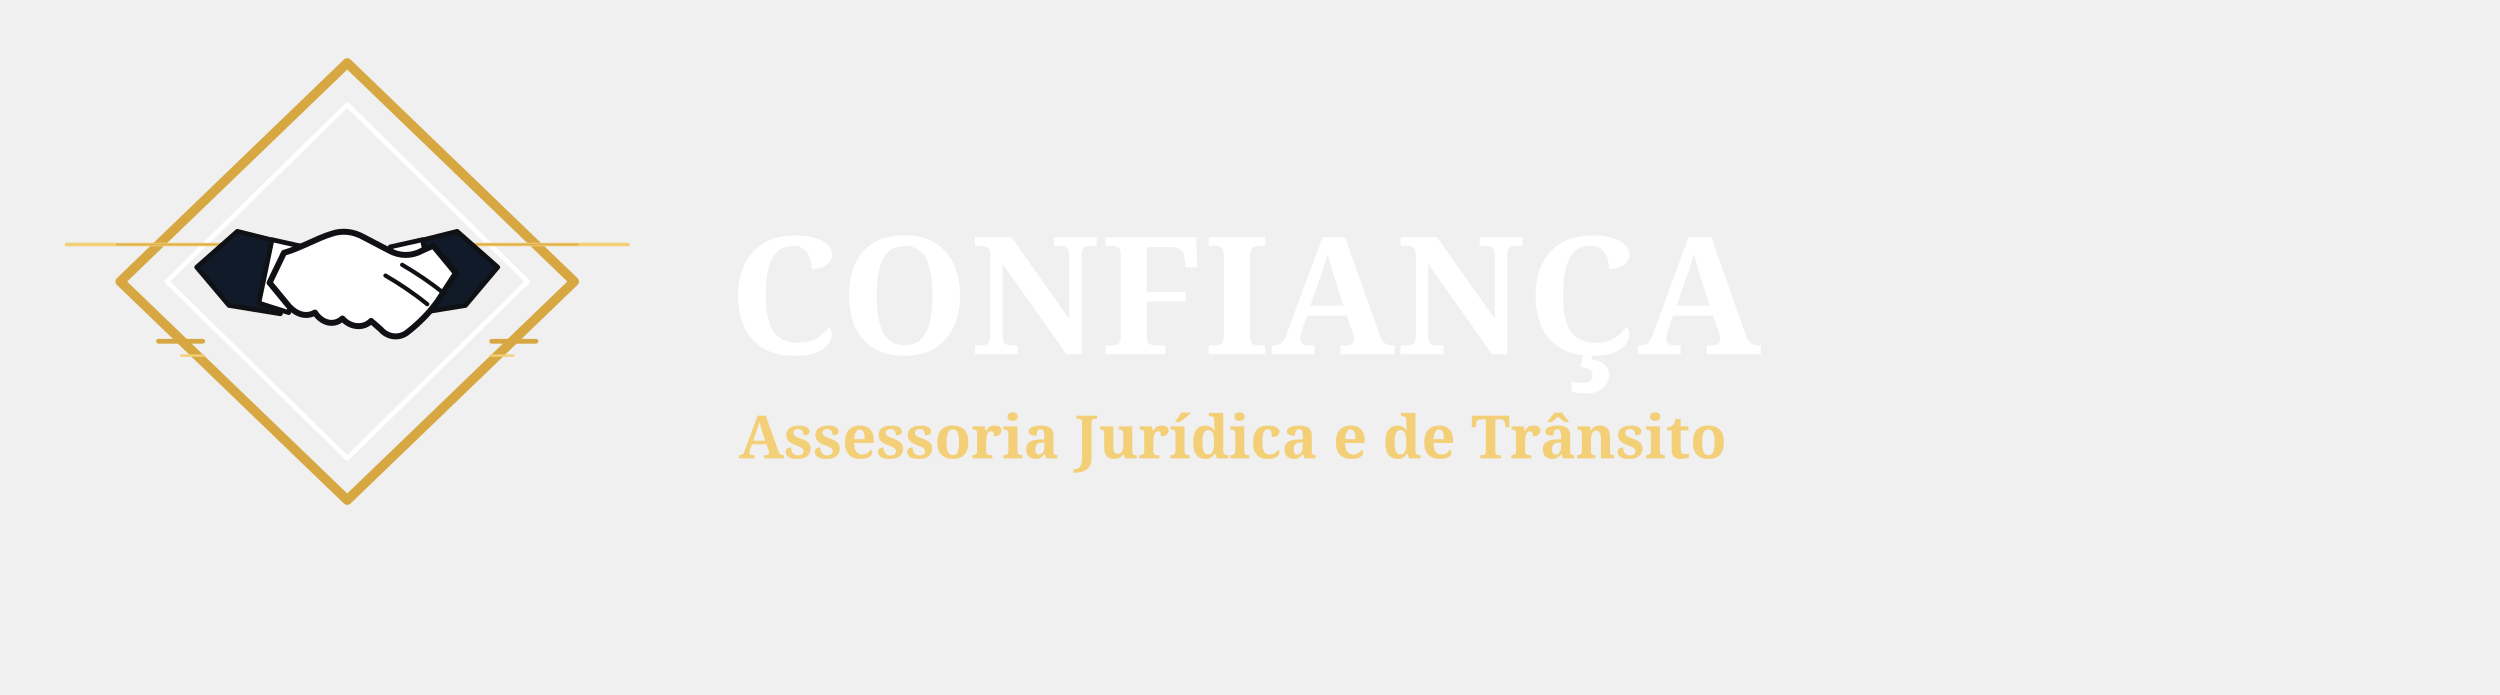
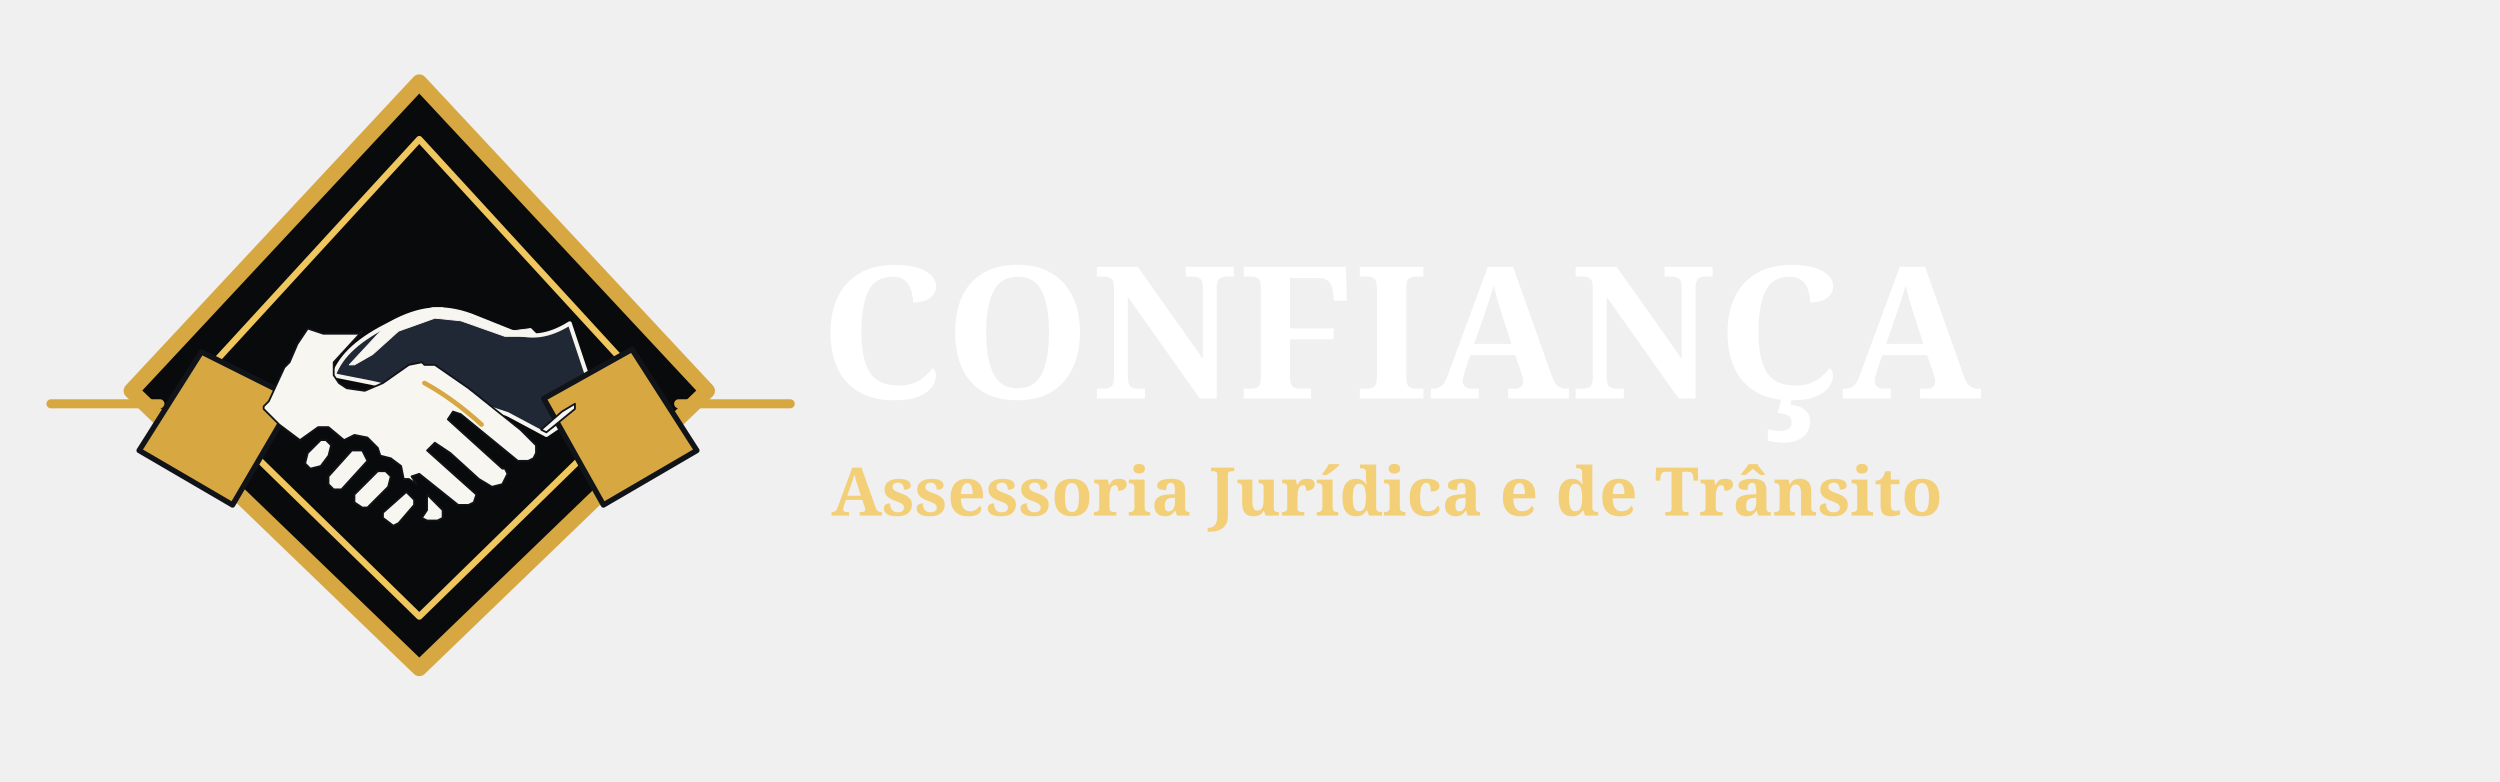
- <svg xmlns="http://www.w3.org/2000/svg" width="1800" height="500" viewBox="0 0 1800 500" role="img" aria-labelledby="title desc" version="1.1" id="svg13">
+ <svg xmlns="http://www.w3.org/2000/svg" width="1600" height="500" viewBox="0 0 1600 500" role="img" aria-labelledby="title desc" version="1.1" id="svg13">
  <defs id="defs13" />
-   <svg x="35" y="35" width="430" height="335.4" viewBox="0 0 500 390" overflow="visible" version="1.1" id="svg12">
-     <g id="simbolo-confianca" stroke-linejoin="round" stroke-linecap="round">
-       <path d="M250 12 L440 195 L250 378 L60 195 Z" fill="none" stroke="#D7A742" stroke-width="8" id="path1" />
-       <path d="M250 47 L401 195 L250 343 L99 195 Z" fill="none" stroke="#FFFFFF" stroke-width="4" id="path2" />
-       <path d="M15 164 H172 L196 170 M328 170 L352 164 H485" fill="none" stroke="#F3CF78" stroke-width="3" id="path3" />
-       <path d="M57 164 H155 M345 164 H443" fill="none" stroke="#D7A742" stroke-width="1.5" opacity=".8" id="path4" />
-       <path d="M92 245 L129 245 M371 245 L408 245" fill="none" stroke="#D7A742" stroke-width="4" id="path5" />
-       <path d="M111 257 L130 257 M370 257 L389 257" fill="none" stroke="#F3CF78" stroke-width="2" id="path6" />
-       <path d="M124 183 L158 153 L206 165 L194 222 L151 215 Z" fill="#111A28" stroke="#101114" stroke-width="4" id="path7" />
-       <path d="M187 160 L214 166 L201 221 L176 213 Z" fill="#FFFFFF" stroke="#101114" stroke-width="4" id="path8" />
-       <path d="M376 183 L342 153 L294 165 L306 222 L349 215 Z" fill="#111A28" stroke="#101114" stroke-width="4" id="path9" />
-       <path d="M313 160 L286 166 L299 221 L324 213 Z" fill="#FFFFFF" stroke="#101114" stroke-width="4" id="path10" />
-       <path d="M197 171     C211 167 224 159 237 155     C246 152 255 153 264 158     L285 169 C294 174 304 174 313 169     L322 165 L341 188 L326 211     C319 221 310 230 301 237     C294 243 284 242 278 235     L270 228 C263 235 252 233 246 226     C238 233 228 229 223 221     C214 226 205 221 199 213     L185 196 Z" fill="#FFFFFF" stroke="#101114" stroke-width="5" id="path11" />
-       <path d="M282 190 C294 197 306 205 317 214 M296 181 C308 188 320 196 331 205" fill="none" stroke="#101114" stroke-width="3.5" id="path12" />
+   <svg x="18" y="55" width="500" height="390" viewBox="0 0 500 390" overflow="visible">
+     <g transform="translate(3 -24) scale(1.66)" stroke-linejoin="round" stroke-linecap="round">
+       <path d="M 149 13 L 260 132 L 149 239 L 38 132 Z" fill="#090A0C" stroke="#D7A742" stroke-width="6" />
+       <path d="M 149 35 L 238 132 L 149 219 L 60 132 Z" fill="none" stroke="#F0C65F" stroke-width="2.5" />
+       <path d="M 7 137 H 49 M 249 137 H 292" fill="none" stroke="#D7A742" stroke-width="3.5" />
+       <path d="M 68 169 H 79 M 219 169 H 231" fill="none" stroke="#D7A742" stroke-width="2.5" />
+       <path d="M 116 126 C 119 118 126 112 138 106 C 149 100 158 99 169 103 L 184 109 C 192 112 199 111 207 106 L 217 136 L 198 149 L 183 141 L 171 137 L 157 130 L 144 132 L 131 129 Z" fill="#202735" stroke="#F7F5EF" stroke-width="1.6" />
+       <path d="M 65 117 L 101 135 L 77 176 L 41 155 Z" fill="#D7A742" stroke="#101318" stroke-width="2.1" />
+       <path d="M 197 135 L 231 116 L 256 155 L 220 176 Z" fill="#D7A742" stroke="#101318" stroke-width="2.1" />
+       <path d="M 152 172 L 152 178 L 150 181 L 152 182 L 156 182 L 158 181 L 158 178 Z" fill="#F8F6F0" stroke="#101318" stroke-width="0.7" />
+       <path d="M 144 171 L 135 179 L 135 181 L 139 184 L 141 183 L 147 176 L 147 174 Z" fill="#F8F6F0" stroke="#101318" stroke-width="0.7" />
+       <path d="M 138 165 L 136 163 L 133 163 L 124 172 L 124 175 L 127 177 L 129 177 L 137 169 Z" fill="#F8F6F0" stroke="#101318" stroke-width="0.7" />
+       <path d="M 127 155 L 123 155 L 114 165 L 114 168 L 116 170 L 119 170 L 129 159 Z" fill="#F8F6F0" stroke="#101318" stroke-width="0.7" />
+       <path d="M 113 151 L 111 151 L 106 156 L 105 160 L 107 162 L 111 161 L 114 157 L 115 153 Z" fill="#F8F6F0" stroke="#101318" stroke-width="0.7" />
+       <path d="M 209 137 L 204 140 L 196 147 L 198 148 L 209 139 Z" fill="#F8F6F0" stroke="#101318" stroke-width="0.7" />
+       <path d="M 89 138 L 89 139 L 95 145 L 103 151 L 110 146 L 114 146 L 120 151 L 124 149 L 129 150 L 133 154 L 134 157 L 138 158 L 142 161 L 143 166 L 145 166 L 148 168 L 146 165 L 149 164 L 164 176 L 168 176 L 170 175 L 171 172 L 152 155 L 155 152 L 161 156 L 172 166 L 177 169 L 181 168 L 183 164 L 182 162 L 181 162 L 160 143 L 162 140 L 165 141 L 187 159 L 191 159 L 193 158 L 194 156 L 194 153 L 188 147 L 168 131 L 155 122 L 151 122 L 150 121 L 145 122 L 135 129 L 128 132 L 121 131 L 118 129 L 116 126 L 116 121 L 127 109 L 125 110 L 112 110 L 106 108 L 102 114 L 99 121 L 97 123 L 91 136 Z" fill="#F8F6F0" stroke="#101318" stroke-width="0.7" />
+       <path d="M 122 122 L 124 122 L 131 118 L 141 109 L 155 104 L 165 105 L 182 111 L 193 111 L 194 110 L 192 108 L 184 109 L 169 104 L 166 102 L 163 102 L 158 100 L 154 100 L 139 105 L 135 108 Z" fill="#F8F6F0" stroke="#F8F6F0" stroke-width="0.35" />
+       <path d="M 151 129 Q 162 135 173 145" fill="none" stroke="#D7A742" stroke-width="1.8" />
    </g>
  </svg>
  <path d="m 572.318,256.18 q -13.688,0 -22.774,-5.428 -9.086,-5.428 -13.57,-15.104 -4.484,-9.794 -4.484,-22.892 0,-12.744 4.602,-22.42 4.602,-9.794 13.688,-15.222 9.086,-5.546 22.42,-5.546 13.57,0 20.178,4.012 6.726,3.894 6.726,9.676 0,4.366 -3.776,7.316 -3.776,2.95 -10.974,2.95 0,-3.894 -1.18,-7.67 -1.18,-3.776 -4.012,-6.254 -2.832,-2.478 -7.788,-2.478 -11.21,0 -15.694,9.322 -4.366,9.204 -4.366,26.314 0,17.11 5.31,25.606 5.428,8.378 18.526,8.378 5.782,0 9.912,-1.652 4.13,-1.77 6.962,-4.366 2.95,-2.596 4.956,-5.192 2.006,1.652 2.006,5.074 0,3.304 -2.478,6.962 -2.478,3.54 -8.26,6.136 -5.782,2.478 -15.93,2.478 z m 78.998,0 q -13.452,0 -22.302,-5.428 -8.85,-5.428 -13.334,-15.222 -4.366,-9.794 -4.366,-22.892 0,-13.098 4.366,-22.774 4.484,-9.676 13.334,-14.986 8.968,-5.428 22.42,-5.428 12.744,0 21.594,5.428 8.968,5.31 13.57,15.104 4.602,9.676 4.602,22.774 0,13.098 -4.72,22.892 -4.602,9.676 -13.452,15.104 -8.85,5.428 -21.712,5.428 z m 0,-7.67 q 11.092,0 15.576,-9.44 4.484,-9.44 4.484,-26.314 0,-16.874 -4.484,-26.196 -4.484,-9.44 -15.458,-9.44 -11.092,0 -15.694,9.44 -4.602,9.322 -4.602,26.196 0,16.874 4.602,26.314 4.602,9.44 15.576,9.44 z m 50.678,6.49 v -6.254 h 4.956 q 2.478,0 4.248,-1.298 1.77,-1.298 1.77,-6.372 V 184.2 q 0,-4.72 -1.888,-5.9 -1.77,-1.298 -4.13,-1.298 h -4.956 v -6.254 h 26.196 l 41.654,58.882 V 184.2 q 0,-4.72 -1.888,-5.9 -1.77,-1.298 -4.13,-1.298 h -4.956 v -6.254 h 30.798 v 6.254 h -4.956 q -2.478,0 -4.248,1.298 -1.77,1.298 -1.77,6.372 V 255 h -10.856 l -46.02,-65.018 v 51.094 q 0,5.074 1.77,6.372 1.77,1.298 4.248,1.298 h 4.956 V 255 Z m 93.984,0 v -6.254 h 4.956 q 2.478,0 4.248,-1.18 1.77,-1.18 1.77,-5.9 V 184.2 q 0,-4.72 -1.77,-5.9 -1.77,-1.298 -4.248,-1.298 h -4.956 v -6.254 h 65.372 l 0.59,21.712 h -8.26 l -0.59,-5.664 q -0.472,-4.72 -2.832,-6.726 -2.242,-2.124 -5.9,-2.124 h -18.762 v 32.214 h 27.966 v 6.962 h -27.966 v 23.954 q 0,5.074 1.77,6.372 1.77,1.298 4.366,1.298 h 7.316 V 255 Z m 74.278,0 v -6.254 h 4.956 q 2.596,0 4.248,-1.298 1.77,-1.298 1.77,-6.372 v -56.404 q 0,-5.074 -1.77,-6.372 -1.652,-1.298 -4.248,-1.298 h -4.956 v -6.254 h 40.71 v 6.254 h -4.956 q -2.596,0 -4.366,1.298 -1.652,1.298 -1.652,6.372 v 56.404 q 0,5.074 1.652,6.372 1.77,1.298 4.366,1.298 h 4.956 V 255 Z m 45.486,0 v -6.254 h 1.416 q 3.186,0 5.31,-1.652 2.242,-1.652 4.13,-6.962 l 25.606,-69.384 h 16.166 l 24.662,69.502 q 1.77,4.956 3.894,6.726 2.242,1.77 5.074,1.77 h 2.124 V 255 h -38.94 v -6.254 h 4.602 q 1.77,0 3.422,-1.062 1.652,-1.062 1.652,-3.54 0,-1.416 -0.354,-2.714 -0.354,-1.416 -0.708,-2.36 l -4.13,-11.8 h -28.674 l -3.422,10.148 q -0.472,1.416 -0.944,3.422 -0.472,1.888 -0.472,3.304 0,2.242 1.652,3.422 1.652,1.18 3.658,1.18 h 4.956 V 255 Z m 27.73,-34.928 h 23.836 l -6.254,-19.352 q -1.18,-4.012 -2.714,-8.968 -1.416,-4.956 -2.36,-9.086 -1.062,3.776 -2.596,8.614 -1.534,4.72 -2.95,8.85 z M 1008.428,255 v -6.254 h 4.956 q 2.478,0 4.248,-1.298 1.77,-1.298 1.77,-6.372 V 184.2 q 0,-4.72 -1.888,-5.9 -1.77,-1.298 -4.13,-1.298 h -4.956 v -6.254 h 26.196 l 41.654,58.882 V 184.2 q 0,-4.72 -1.888,-5.9 -1.77,-1.298 -4.13,-1.298 h -4.956 v -6.254 h 30.798 v 6.254 h -4.956 q -2.478,0 -4.248,1.298 -1.77,1.298 -1.77,6.372 V 255 h -10.856 l -46.02,-65.018 v 51.094 q 0,5.074 1.77,6.372 1.77,1.298 4.248,1.298 h 4.956 V 255 Z m 137.998,1.18 q -13.688,0 -22.774,-5.428 -9.086,-5.428 -13.57,-15.104 -4.484,-9.794 -4.484,-22.892 0,-12.744 4.602,-22.42 4.602,-9.794 13.688,-15.222 9.086,-5.546 22.42,-5.546 13.57,0 20.178,4.012 6.726,3.894 6.726,9.676 0,4.366 -3.776,7.316 -3.776,2.95 -10.974,2.95 0,-3.894 -1.18,-7.67 -1.18,-3.776 -4.012,-6.254 -2.832,-2.478 -7.788,-2.478 -11.21,0 -15.694,9.322 -4.366,9.204 -4.366,26.314 0,17.11 5.31,25.606 5.428,8.378 18.526,8.378 5.782,0 9.912,-1.652 4.13,-1.77 6.962,-4.366 2.95,-2.596 4.956,-5.192 2.006,1.652 2.006,5.074 0,3.304 -2.478,6.962 -2.478,3.54 -8.26,6.136 -5.782,2.478 -15.93,2.478 z m -4.72,27.14 q -1.888,0 -5.074,-0.354 -3.068,-0.354 -5.192,-0.944 v -7.198 q 4.484,0.944 8.024,0.944 3.422,0 5.31,-1.298 1.888,-1.18 1.888,-4.13 0,-3.422 -2.596,-4.602 -2.478,-1.18 -6.254,-1.416 l 2.478,-10.384 h 6.726 l -1.18,5.074 q 5.782,0.472 9.204,3.304 3.422,2.832 3.422,7.552 0,6.254 -4.602,9.794 -4.602,3.658 -12.154,3.658 z M 1179.404,255 v -6.254 h 1.416 q 3.186,0 5.31,-1.652 2.242,-1.652 4.13,-6.962 l 25.606,-69.384 h 16.166 l 24.662,69.502 q 1.77,4.956 3.894,6.726 2.242,1.77 5.074,1.77 h 2.124 V 255 h -38.94 v -6.254 h 4.602 q 1.77,0 3.422,-1.062 1.652,-1.062 1.652,-3.54 0,-1.416 -0.354,-2.714 -0.354,-1.416 -0.708,-2.36 l -4.13,-11.8 h -28.674 l -3.422,10.148 q -0.472,1.416 -0.944,3.422 -0.472,1.888 -0.472,3.304 0,2.242 1.652,3.422 1.652,1.18 3.658,1.18 h 4.956 V 255 Z m 27.73,-34.928 h 23.836 l -6.254,-19.352 q -1.18,-4.012 -2.714,-8.968 -1.416,-4.956 -2.36,-9.086 -1.062,3.776 -2.596,8.614 -1.534,4.72 -2.95,8.85 z" id="text12" style="font-weight:700;font-size:118px;font-family:'Noto Serif', Georgia, serif;letter-spacing:1;fill:#ffffff" aria-label="CONFIANÇA" />
  <path d="m 532.172,330 v -2.279 h 0.516 q 1.161,0 1.935,-0.602 0.817,-0.602 1.505,-2.537 l 9.331,-25.284 h 5.891 l 8.987,25.327 q 0.645,1.806 1.419,2.451 0.817,0.645 1.849,0.645 h 0.774 V 330 h -14.19 v -2.279 h 1.677 q 0.645,0 1.247,-0.387 0.602,-0.387 0.602,-1.29 0,-0.516 -0.129,-0.989 -0.129,-0.516 -0.258,-0.86 l -1.505,-4.3 h -10.449 l -1.247,3.698 q -0.172,0.516 -0.344,1.247 -0.172,0.688 -0.172,1.204 0,0.817 0.602,1.247 0.602,0.43 1.333,0.43 h 1.806 V 330 Z m 10.105,-12.728 h 8.686 l -2.279,-7.052 q -0.43,-1.462 -0.989,-3.268 -0.516,-1.806 -0.86,-3.311 -0.387,1.376 -0.946,3.139 -0.559,1.72 -1.075,3.225 z m 32.035,13.158 q -4.687,0 -6.665,-1.419 -1.978,-1.462 -1.978,-3.612 0,-1.419 0.688,-2.107 0.688,-0.688 1.634,-0.903 0.946,-0.258 1.677,-0.258 0,2.666 1.247,4.214 1.29,1.548 3.397,1.548 2.236,0 3.225,-0.86 1.032,-0.86 1.032,-2.064 0,-1.419 -1.118,-2.322 -1.118,-0.903 -4.171,-1.978 -3.483,-1.204 -5.332,-2.838 -1.849,-1.677 -1.849,-4.558 0,-3.44 2.537,-5.117 2.537,-1.72 6.708,-1.72 2.709,0 4.343,0.602 1.677,0.559 2.408,1.505 0.774,0.903 0.774,1.892 0,1.462 -1.032,2.236 -0.989,0.731 -3.354,0.731 0,-2.15 -0.946,-3.311 -0.946,-1.204 -2.838,-1.204 -1.376,0 -2.451,0.688 -1.032,0.645 -1.032,1.978 0,0.903 0.473,1.591 0.516,0.688 1.806,1.333 1.29,0.645 3.612,1.462 2.881,0.989 4.687,2.623 1.849,1.591 1.849,4.3 0,3.569 -2.451,5.59 -2.408,1.978 -6.88,1.978 z m 20.984,0 q -4.687,0 -6.665,-1.419 -1.978,-1.462 -1.978,-3.612 0,-1.419 0.688,-2.107 0.688,-0.688 1.634,-0.903 0.946,-0.258 1.677,-0.258 0,2.666 1.247,4.214 1.29,1.548 3.397,1.548 2.236,0 3.225,-0.86 1.032,-0.86 1.032,-2.064 0,-1.419 -1.118,-2.322 -1.118,-0.903 -4.171,-1.978 -3.483,-1.204 -5.332,-2.838 -1.849,-1.677 -1.849,-4.558 0,-3.44 2.537,-5.117 2.537,-1.72 6.708,-1.72 2.709,0 4.343,0.602 1.677,0.559 2.408,1.505 0.774,0.903 0.774,1.892 0,1.462 -1.032,2.236 -0.989,0.731 -3.354,0.731 0,-2.15 -0.946,-3.311 -0.946,-1.204 -2.838,-1.204 -1.376,0 -2.451,0.688 -1.032,0.645 -1.032,1.978 0,0.903 0.473,1.591 0.516,0.688 1.806,1.333 1.29,0.645 3.612,1.462 2.881,0.989 4.687,2.623 1.849,1.591 1.849,4.3 0,3.569 -2.451,5.59 -2.408,1.978 -6.88,1.978 z m 24.209,0 q -5.461,0 -8.299,-3.096 -2.838,-3.139 -2.838,-8.729 0,-6.063 2.795,-9.116 2.795,-3.096 7.869,-3.096 4.687,0 7.353,2.623 2.709,2.623 2.709,7.74 v 2.193 h -14.104 q 0.129,4.3 1.591,6.278 1.505,1.978 4.171,1.978 2.236,0 3.784,-0.989 1.548,-1.032 2.279,-2.494 1.161,0.645 1.161,2.107 0,1.849 -2.064,3.225 -2.064,1.376 -6.407,1.376 z m 3.01,-14.233 q 0,-3.311 -0.774,-5.16 -0.774,-1.849 -2.623,-1.849 -1.806,0 -2.881,1.806 -1.075,1.763 -1.161,5.203 z m 18.318,14.233 q -4.687,0 -6.665,-1.419 -1.978,-1.462 -1.978,-3.612 0,-1.419 0.688,-2.107 0.688,-0.688 1.634,-0.903 0.946,-0.258 1.677,-0.258 0,2.666 1.247,4.214 1.29,1.548 3.397,1.548 2.236,0 3.225,-0.86 1.032,-0.86 1.032,-2.064 0,-1.419 -1.118,-2.322 -1.118,-0.903 -4.171,-1.978 -3.483,-1.204 -5.332,-2.838 -1.849,-1.677 -1.849,-4.558 0,-3.44 2.537,-5.117 2.537,-1.72 6.708,-1.72 2.709,0 4.343,0.602 1.677,0.559 2.408,1.505 0.774,0.903 0.774,1.892 0,1.462 -1.032,2.236 -0.989,0.731 -3.354,0.731 0,-2.15 -0.946,-3.311 -0.946,-1.204 -2.838,-1.204 -1.376,0 -2.451,0.688 -1.032,0.645 -1.032,1.978 0,0.903 0.473,1.591 0.516,0.688 1.806,1.333 1.29,0.645 3.612,1.462 2.881,0.989 4.687,2.623 1.849,1.591 1.849,4.3 0,3.569 -2.451,5.59 -2.408,1.978 -6.88,1.978 z m 20.984,0 q -4.687,0 -6.665,-1.419 -1.978,-1.462 -1.978,-3.612 0,-1.419 0.688,-2.107 0.688,-0.688 1.634,-0.903 0.946,-0.258 1.677,-0.258 0,2.666 1.247,4.214 1.29,1.548 3.397,1.548 2.236,0 3.225,-0.86 1.032,-0.86 1.032,-2.064 0,-1.419 -1.118,-2.322 -1.118,-0.903 -4.171,-1.978 -3.483,-1.204 -5.332,-2.838 -1.849,-1.677 -1.849,-4.558 0,-3.44 2.537,-5.117 2.537,-1.72 6.708,-1.72 2.709,0 4.343,0.602 1.677,0.559 2.408,1.505 0.774,0.903 0.774,1.892 0,1.462 -1.032,2.236 -0.989,0.731 -3.354,0.731 0,-2.15 -0.946,-3.311 -0.946,-1.204 -2.838,-1.204 -1.376,0 -2.451,0.688 -1.032,0.645 -1.032,1.978 0,0.903 0.473,1.591 0.516,0.688 1.806,1.333 1.29,0.645 3.612,1.462 2.881,0.989 4.687,2.623 1.849,1.591 1.849,4.3 0,3.569 -2.451,5.59 -2.408,1.978 -6.88,1.978 z m 24.166,0 q -5.16,0 -8.127,-2.967 -2.967,-3.01 -2.967,-9.073 0,-6.063 2.838,-9.03 2.838,-2.967 8.385,-2.967 5.16,0 8.127,2.967 2.967,2.967 2.967,9.03 0,6.063 -2.881,9.073 -2.838,2.967 -8.342,2.967 z m 0.086,-2.709 q 2.494,0 3.483,-2.365 0.989,-2.408 0.989,-6.966 0,-4.601 -1.032,-6.923 -0.989,-2.322 -3.483,-2.322 -2.494,0 -3.483,2.322 -0.989,2.322 -0.989,6.923 0,4.558 0.989,6.966 1.032,2.365 3.526,2.365 z M 700.087,330 v -2.279 h 0.129 q 1.462,0 2.365,-0.516 0.946,-0.559 0.946,-2.58 v -12.47 q 0,-1.892 -0.86,-2.408 -0.817,-0.516 -2.236,-0.516 h -0.129 v -2.279 h 8.686 l 0.86,3.354 h 0.215 q 0.86,-1.935 2.15,-2.881 1.29,-0.989 3.913,-0.989 4.945,0 4.945,3.483 0,1.978 -1.462,3.096 -1.419,1.075 -3.999,1.075 0,-1.763 -0.43,-2.666 -0.43,-0.903 -1.677,-0.903 -1.118,0 -1.806,0.774 -0.688,0.774 -1.032,1.935 -0.344,1.118 -0.473,2.279 -0.129,1.161 -0.129,1.892 v 7.439 q 0,1.892 0.86,2.408 0.86,0.473 2.15,0.473 h 1.376 V 330 Z m 28.982,-26.918 q -1.548,0 -2.623,-0.731 -1.032,-0.774 -1.032,-2.365 0,-1.634 1.032,-2.365 1.075,-0.731 2.623,-0.731 1.505,0 2.58,0.731 1.118,0.731 1.118,2.365 0,1.591 -1.118,2.365 -1.075,0.731 -2.58,0.731 z m -6.622,26.918 v -2.279 h 0.516 q 0.645,0 1.333,-0.172 0.731,-0.215 1.204,-0.817 0.516,-0.602 0.516,-1.806 v -13.072 q 0,-1.161 -0.516,-1.72 -0.516,-0.559 -1.247,-0.731 -0.688,-0.172 -1.29,-0.172 h -0.516 v -2.279 h 10.105 v 17.974 q 0,1.204 0.473,1.806 0.516,0.602 1.247,0.817 0.731,0.172 1.333,0.172 h 0.516 V 330 Z m 23.091,0.43 q -2.838,0 -4.816,-1.72 -1.935,-1.72 -1.935,-5.289 0,-3.483 2.408,-5.16 2.408,-1.677 7.224,-1.849 l 3.526,-0.129 v -2.365 q 0,-2.15 -0.473,-3.526 -0.43,-1.376 -2.193,-1.376 -1.634,0 -2.279,1.333 -0.602,1.29 -0.602,3.311 -2.881,0 -4.343,-0.645 -1.462,-0.645 -1.462,-2.236 0,-1.591 1.204,-2.537 1.204,-0.946 3.225,-1.376 2.021,-0.473 4.429,-0.473 4.515,0 6.751,1.634 2.279,1.634 2.279,5.676 v 10.965 q 0,1.763 0.559,2.408 0.559,0.645 2.021,0.645 h 0.172 V 330 h -7.998 l -0.903,-2.967 h -0.387 q -0.946,1.161 -1.806,1.935 -0.817,0.731 -1.892,1.075 -1.075,0.387 -2.709,0.387 z m 2.365,-3.139 q 1.849,0 2.924,-1.505 1.118,-1.505 1.118,-3.999 v -3.225 l -1.935,0.129 q -2.58,0.129 -3.569,1.376 -0.989,1.204 -0.989,3.526 0,3.698 2.451,3.698 z m 24.983,13.029 v -2.494 h 0.774 q 1.376,0 2.623,-0.731 1.247,-0.731 2.021,-2.408 0.774,-1.677 0.774,-4.558 V 304.2 q 0,-1.72 -0.645,-2.15 -0.645,-0.473 -1.548,-0.473 h -1.806 v -2.279 h 14.835 v 2.279 h -1.806 q -0.946,0 -1.591,0.473 -0.645,0.473 -0.645,2.322 v 25.714 q 0,2.924 -0.946,4.902 -0.946,1.978 -2.58,3.139 -1.591,1.161 -3.655,1.677 -2.064,0.516 -4.257,0.516 z m 29.068,-9.89 q -3.354,0 -5.16,-2.064 -1.806,-2.107 -1.806,-6.45 v -9.632 q 0,-1.892 -0.688,-2.451 -0.688,-0.602 -2.236,-0.602 h -0.086 v -2.279 h 9.546 v 13.76 q 0,2.752 0.688,4.429 0.688,1.634 2.58,1.634 2.064,0 2.967,-1.763 0.946,-1.763 0.946,-4.773 v -8.256 q 0,-1.892 -0.946,-2.322 -0.903,-0.43 -2.15,-0.43 h -0.129 v -2.279 h 9.761 v 18.06 q 0,1.849 0.817,2.279 0.817,0.43 2.064,0.43 h 0.344 V 330 h -8.557 l -0.946,-3.053 h -0.215 q -1.29,2.236 -3.053,2.881 -1.72,0.602 -3.741,0.602 z M 820.401,330 v -2.279 h 0.129 q 1.462,0 2.365,-0.516 0.946,-0.559 0.946,-2.58 v -12.47 q 0,-1.892 -0.86,-2.408 -0.817,-0.516 -2.236,-0.516 h -0.129 v -2.279 h 8.686 l 0.86,3.354 h 0.215 q 0.86,-1.935 2.15,-2.881 1.29,-0.989 3.913,-0.989 4.945,0 4.945,3.483 0,1.978 -1.462,3.096 -1.419,1.075 -3.999,1.075 0,-1.763 -0.43,-2.666 -0.43,-0.903 -1.677,-0.903 -1.118,0 -1.806,0.774 -0.688,0.774 -1.032,1.935 -0.344,1.118 -0.473,2.279 -0.129,1.161 -0.129,1.892 v 7.439 q 0,1.892 0.86,2.408 0.86,0.473 2.15,0.473 h 1.376 V 330 Z m 22.36,0 v -2.279 h 0.516 q 0.645,0 1.333,-0.172 0.731,-0.215 1.204,-0.817 0.516,-0.602 0.516,-1.806 v -13.072 q 0,-1.161 -0.516,-1.72 -0.516,-0.559 -1.247,-0.731 -0.688,-0.172 -1.29,-0.172 h -0.516 v -2.279 h 10.105 v 17.974 q 0,1.204 0.473,1.806 0.516,0.602 1.247,0.817 0.731,0.172 1.333,0.172 h 0.516 V 330 Z m 3.483,-26.617 q 0.645,-0.817 1.419,-1.935 0.817,-1.118 1.548,-2.279 0.774,-1.161 1.204,-2.107 h 6.751 v 0.43 q -0.387,0.559 -1.333,1.419 -0.903,0.86 -2.064,1.806 -1.161,0.946 -2.365,1.806 -1.204,0.817 -2.236,1.419 h -2.924 z m 21.672,27.047 q -4.214,0 -6.493,-2.838 -2.279,-2.881 -2.279,-9.073 0,-6.235 2.236,-9.159 2.279,-2.924 6.45,-2.924 2.408,0 3.956,0.989 1.548,0.946 2.451,2.451 h 0.301 q -0.172,-1.204 -0.258,-2.709 -0.086,-1.505 -0.086,-2.537 v -2.365 q 0,-1.763 -1.032,-2.193 -1.032,-0.473 -2.451,-0.473 h -0.344 v -2.279 h 10.363 v 27.391 q 0,1.29 0.473,1.935 0.516,0.645 1.333,0.86 0.817,0.215 1.763,0.215 h 0.172 V 330 h -8.342 l -1.204,-3.354 h -0.387 q -0.946,1.72 -2.537,2.752 -1.548,1.032 -4.085,1.032 z m 1.849,-3.225 q 2.537,0 3.483,-2.15 0.946,-2.193 0.946,-6.622 0,-4.257 -0.946,-6.536 -0.946,-2.279 -3.483,-2.279 -2.15,0 -3.096,2.279 -0.903,2.279 -0.903,6.579 0,4.386 0.903,6.579 0.946,2.15 3.096,2.15 z m 22.661,-24.123 q -1.548,0 -2.623,-0.731 -1.032,-0.774 -1.032,-2.365 0,-1.634 1.032,-2.365 1.075,-0.731 2.623,-0.731 1.505,0 2.58,0.731 1.118,0.731 1.118,2.365 0,1.591 -1.118,2.365 -1.075,0.731 -2.58,0.731 z m -6.622,26.918 v -2.279 h 0.516 q 0.645,0 1.333,-0.172 0.731,-0.215 1.204,-0.817 0.516,-0.602 0.516,-1.806 v -13.072 q 0,-1.161 -0.516,-1.72 -0.516,-0.559 -1.247,-0.731 -0.688,-0.172 -1.29,-0.172 h -0.516 v -2.279 h 10.105 v 17.974 q 0,1.204 0.473,1.806 0.516,0.602 1.247,0.817 0.731,0.172 1.333,0.172 h 0.516 V 330 Z m 27.09,0.43 q -3.139,0 -5.547,-1.118 -2.408,-1.161 -3.784,-3.741 -1.333,-2.623 -1.333,-7.009 0,-4.644 1.376,-7.267 1.419,-2.666 3.784,-3.784 2.408,-1.118 5.375,-1.118 4.171,0 6.321,1.333 2.193,1.29 2.193,3.182 0,0.903 -0.473,1.763 -0.43,0.817 -1.634,1.376 -1.204,0.516 -3.44,0.516 0,-1.505 -0.258,-2.752 -0.258,-1.247 -0.86,-2.021 -0.602,-0.774 -1.677,-0.774 -1.247,0 -2.193,0.86 -0.903,0.817 -1.419,2.881 -0.473,2.064 -0.473,5.762 0,4.343 1.204,6.536 1.204,2.15 3.913,2.15 2.236,0 3.87,-0.989 1.634,-1.032 2.365,-2.494 0.516,0.301 0.774,0.86 0.258,0.516 0.258,1.118 0,1.075 -0.903,2.193 -0.86,1.075 -2.709,1.806 -1.806,0.731 -4.73,0.731 z m 18.662,0 q -2.838,0 -4.816,-1.72 -1.935,-1.72 -1.935,-5.289 0,-3.483 2.408,-5.16 2.408,-1.677 7.224,-1.849 l 3.526,-0.129 v -2.365 q 0,-2.15 -0.473,-3.526 -0.43,-1.376 -2.193,-1.376 -1.634,0 -2.279,1.333 -0.602,1.29 -0.602,3.311 -2.881,0 -4.343,-0.645 -1.462,-0.645 -1.462,-2.236 0,-1.591 1.204,-2.537 1.204,-0.946 3.225,-1.376 2.021,-0.473 4.429,-0.473 4.515,0 6.751,1.634 2.279,1.634 2.279,5.676 v 10.965 q 0,1.763 0.559,2.408 0.559,0.645 2.021,0.645 h 0.172 V 330 h -7.998 l -0.903,-2.967 h -0.387 q -0.946,1.161 -1.806,1.935 -0.817,0.731 -1.892,1.075 -1.075,0.387 -2.709,0.387 z m 2.365,-3.139 q 1.849,0 2.924,-1.505 1.118,-1.505 1.118,-3.999 v -3.225 l -1.935,0.129 q -2.58,0.129 -3.569,1.376 -0.989,1.204 -0.989,3.526 0,3.698 2.451,3.698 z m 39.044,3.139 q -5.461,0 -8.299,-3.096 -2.838,-3.139 -2.838,-8.729 0,-6.063 2.795,-9.116 2.795,-3.096 7.869,-3.096 4.687,0 7.353,2.623 2.709,2.623 2.709,7.74 v 2.193 h -14.104 q 0.129,4.3 1.591,6.278 1.505,1.978 4.171,1.978 2.236,0 3.784,-0.989 1.548,-1.032 2.279,-2.494 1.161,0.645 1.161,2.107 0,1.849 -2.064,3.225 -2.064,1.376 -6.407,1.376 z m 3.01,-14.233 q 0,-3.311 -0.774,-5.16 -0.774,-1.849 -2.623,-1.849 -1.806,0 -2.881,1.806 -1.075,1.763 -1.161,5.203 z m 30.315,14.233 q -4.214,0 -6.493,-2.838 -2.279,-2.881 -2.279,-9.073 0,-6.235 2.236,-9.159 2.279,-2.924 6.45,-2.924 2.408,0 3.956,0.989 1.548,0.946 2.451,2.451 h 0.301 q -0.172,-1.204 -0.258,-2.709 -0.086,-1.505 -0.086,-2.537 v -2.365 q 0,-1.763 -1.032,-2.193 -1.032,-0.473 -2.451,-0.473 h -0.344 v -2.279 h 10.363 v 27.391 q 0,1.29 0.473,1.935 0.516,0.645 1.333,0.86 0.817,0.215 1.763,0.215 h 0.172 V 330 h -8.342 l -1.204,-3.354 h -0.387 q -0.946,1.72 -2.537,2.752 -1.548,1.032 -4.085,1.032 z m 1.849,-3.225 q 2.537,0 3.483,-2.15 0.946,-2.193 0.946,-6.622 0,-4.257 -0.946,-6.536 -0.946,-2.279 -3.483,-2.279 -2.15,0 -3.096,2.279 -0.903,2.279 -0.903,6.579 0,4.386 0.903,6.579 0.946,2.15 3.096,2.15 z m 28.466,3.225 q -5.461,0 -8.299,-3.096 -2.838,-3.139 -2.838,-8.729 0,-6.063 2.795,-9.116 2.795,-3.096 7.869,-3.096 4.687,0 7.353,2.623 2.709,2.623 2.709,7.74 v 2.193 h -14.104 q 0.129,4.3 1.591,6.278 1.505,1.978 4.171,1.978 2.236,0 3.784,-0.989 1.548,-1.032 2.279,-2.494 1.161,0.645 1.161,2.107 0,1.849 -2.064,3.225 -2.064,1.376 -6.407,1.376 z m 3.01,-14.233 q 0,-3.311 -0.774,-5.16 -0.774,-1.849 -2.623,-1.849 -1.806,0 -2.881,1.806 -1.075,1.763 -1.161,5.203 z m 26.187,13.803 v -2.279 h 1.806 q 0.946,0 1.548,-0.473 0.645,-0.473 0.645,-2.322 v -23.005 h -3.44 q -1.935,0 -2.666,0.817 -0.731,0.817 -0.903,2.236 l -0.301,2.666 h -2.881 l 0.215,-8.342 h 26.789 l 0.215,8.342 h -2.881 l -0.301,-2.666 q -0.172,-1.419 -0.903,-2.236 -0.731,-0.817 -2.666,-0.817 h -3.44 v 23.005 q 0,1.849 0.602,2.322 0.645,0.473 1.591,0.473 h 1.806 V 330 Z m 22.317,0 v -2.279 h 0.129 q 1.462,0 2.365,-0.516 0.946,-0.559 0.946,-2.58 v -12.47 q 0,-1.892 -0.86,-2.408 -0.817,-0.516 -2.236,-0.516 h -0.129 v -2.279 h 8.686 l 0.86,3.354 h 0.215 q 0.86,-1.935 2.15,-2.881 1.29,-0.989 3.913,-0.989 4.945,0 4.945,3.483 0,1.978 -1.462,3.096 -1.419,1.075 -3.999,1.075 0,-1.763 -0.43,-2.666 -0.43,-0.903 -1.677,-0.903 -1.118,0 -1.806,0.774 -0.688,0.774 -1.032,1.935 -0.344,1.118 -0.473,2.279 -0.129,1.161 -0.129,1.892 v 7.439 q 0,1.892 0.86,2.408 0.86,0.473 2.15,0.473 h 1.376 V 330 Z m 29.455,0.43 q -2.838,0 -4.816,-1.72 -1.935,-1.72 -1.935,-5.289 0,-3.483 2.408,-5.16 2.408,-1.677 7.224,-1.849 l 3.526,-0.129 v -2.365 q 0,-2.15 -0.473,-3.526 -0.43,-1.376 -2.193,-1.376 -1.634,0 -2.279,1.333 -0.602,1.29 -0.602,3.311 -2.881,0 -4.343,-0.645 -1.462,-0.645 -1.462,-2.236 0,-1.591 1.204,-2.537 1.204,-0.946 3.225,-1.376 2.021,-0.473 4.429,-0.473 4.515,0 6.751,1.634 2.279,1.634 2.279,5.676 v 10.965 q 0,1.763 0.559,2.408 0.559,0.645 2.021,0.645 h 0.172 V 330 h -7.998 l -0.903,-2.967 h -0.387 q -0.946,1.161 -1.806,1.935 -0.817,0.731 -1.892,1.075 -1.075,0.387 -2.709,0.387 z m 2.365,-3.139 q 1.849,0 2.924,-1.505 1.118,-1.505 1.118,-3.999 v -3.225 l -1.935,0.129 q -2.58,0.129 -3.569,1.376 -0.989,1.204 -0.989,3.526 0,3.698 2.451,3.698 z m -5.676,-23.908 q 0.688,-0.817 1.591,-1.935 0.946,-1.118 1.806,-2.279 0.903,-1.161 1.333,-2.107 h 5.805 q 0.473,0.946 1.333,2.107 0.86,1.161 1.806,2.279 0.946,1.118 1.591,1.935 v 0.559 h -2.967 q -0.602,-0.473 -1.462,-1.161 -0.86,-0.688 -1.72,-1.419 -0.86,-0.731 -1.505,-1.29 -0.946,0.86 -2.365,2.021 -1.376,1.118 -2.279,1.849 h -2.967 z m 21.242,26.617 v -2.279 h 0.086 q 1.462,0 2.408,-0.516 0.946,-0.516 0.946,-2.451 v -12.728 q 0,-1.806 -0.86,-2.279 -0.817,-0.516 -2.236,-0.516 h -0.129 v -2.279 h 9.03 l 0.559,3.053 h 0.215 q 0.86,-1.634 1.849,-2.365 1.032,-0.774 2.193,-0.989 1.204,-0.258 2.537,-0.258 3.311,0 5.203,1.978 1.892,1.978 1.892,6.321 v 9.976 q 0,1.978 0.688,2.537 0.731,0.516 2.193,0.516 h 0.129 V 330 h -9.546 v -14.147 q 0,-2.795 -0.774,-4.3 -0.774,-1.505 -2.666,-1.505 -1.419,0 -2.236,0.946 -0.817,0.903 -1.161,2.451 -0.344,1.505 -0.344,3.268 v 8.213 q 0,1.806 0.817,2.322 0.86,0.473 2.279,0.473 h 0.129 V 330 Z m 37.754,0.43 q -4.687,0 -6.665,-1.419 -1.978,-1.462 -1.978,-3.612 0,-1.419 0.688,-2.107 0.688,-0.688 1.634,-0.903 0.946,-0.258 1.677,-0.258 0,2.666 1.247,4.214 1.29,1.548 3.397,1.548 2.236,0 3.225,-0.86 1.032,-0.86 1.032,-2.064 0,-1.419 -1.118,-2.322 -1.118,-0.903 -4.171,-1.978 -3.483,-1.204 -5.332,-2.838 -1.849,-1.677 -1.849,-4.558 0,-3.44 2.537,-5.117 2.537,-1.72 6.708,-1.72 2.709,0 4.343,0.602 1.677,0.559 2.408,1.505 0.774,0.903 0.774,1.892 0,1.462 -1.032,2.236 -0.989,0.731 -3.354,0.731 0,-2.15 -0.946,-3.311 -0.946,-1.204 -2.838,-1.204 -1.376,0 -2.451,0.688 -1.032,0.645 -1.032,1.978 0,0.903 0.473,1.591 0.516,0.688 1.806,1.333 1.29,0.645 3.612,1.462 2.881,0.989 4.687,2.623 1.849,1.591 1.849,4.3 0,3.569 -2.451,5.59 -2.408,1.978 -6.88,1.978 z m 18.404,-27.348 q -1.548,0 -2.623,-0.731 -1.032,-0.774 -1.032,-2.365 0,-1.634 1.032,-2.365 1.075,-0.731 2.623,-0.731 1.505,0 2.58,0.731 1.118,0.731 1.118,2.365 0,1.591 -1.118,2.365 -1.075,0.731 -2.58,0.731 z m -6.622,26.918 v -2.279 h 0.516 q 0.645,0 1.333,-0.172 0.731,-0.215 1.204,-0.817 0.516,-0.602 0.516,-1.806 v -13.072 q 0,-1.161 -0.516,-1.72 -0.516,-0.559 -1.247,-0.731 -0.688,-0.172 -1.29,-0.172 h -0.516 v -2.279 h 10.105 v 17.974 q 0,1.204 0.473,1.806 0.516,0.602 1.247,0.817 0.731,0.172 1.333,0.172 h 0.516 V 330 Z m 24.854,0.43 q -2.881,0 -4.601,-1.505 -1.72,-1.505 -1.72,-5.289 v -13.76 h -3.225 v -2.193 q 1.376,0 2.451,-0.559 1.118,-0.559 1.763,-1.247 1.333,-1.419 1.978,-4.257 h 3.569 v 5.332 h 5.504 v 2.924 h -5.504 v 13.33 q 0,1.935 0.645,2.838 0.688,0.903 2.193,0.903 0.86,0 1.591,-0.086 0.774,-0.129 1.462,-0.301 v 2.795 q -0.688,0.301 -2.279,0.688 -1.548,0.387 -3.827,0.387 z m 20.081,0 q -5.16,0 -8.127,-2.967 -2.967,-3.01 -2.967,-9.073 0,-6.063 2.838,-9.03 2.838,-2.967 8.385,-2.967 5.16,0 8.127,2.967 2.967,2.967 2.967,9.03 0,6.063 -2.881,9.073 -2.838,2.967 -8.342,2.967 z m 0.086,-2.709 q 2.494,0 3.483,-2.365 0.989,-2.408 0.989,-6.966 0,-4.601 -1.032,-6.923 -0.989,-2.322 -3.483,-2.322 -2.494,0 -3.483,2.322 -0.989,2.322 -0.989,6.923 0,4.558 0.989,6.966 1.032,2.365 3.526,2.365 z" id="text13" style="font-weight:600;font-size:43px;font-family:'Noto Serif', Georgia, serif;fill:#f3cf78" aria-label="Assessoria Jurídica e de Trânsito" />
</svg>
